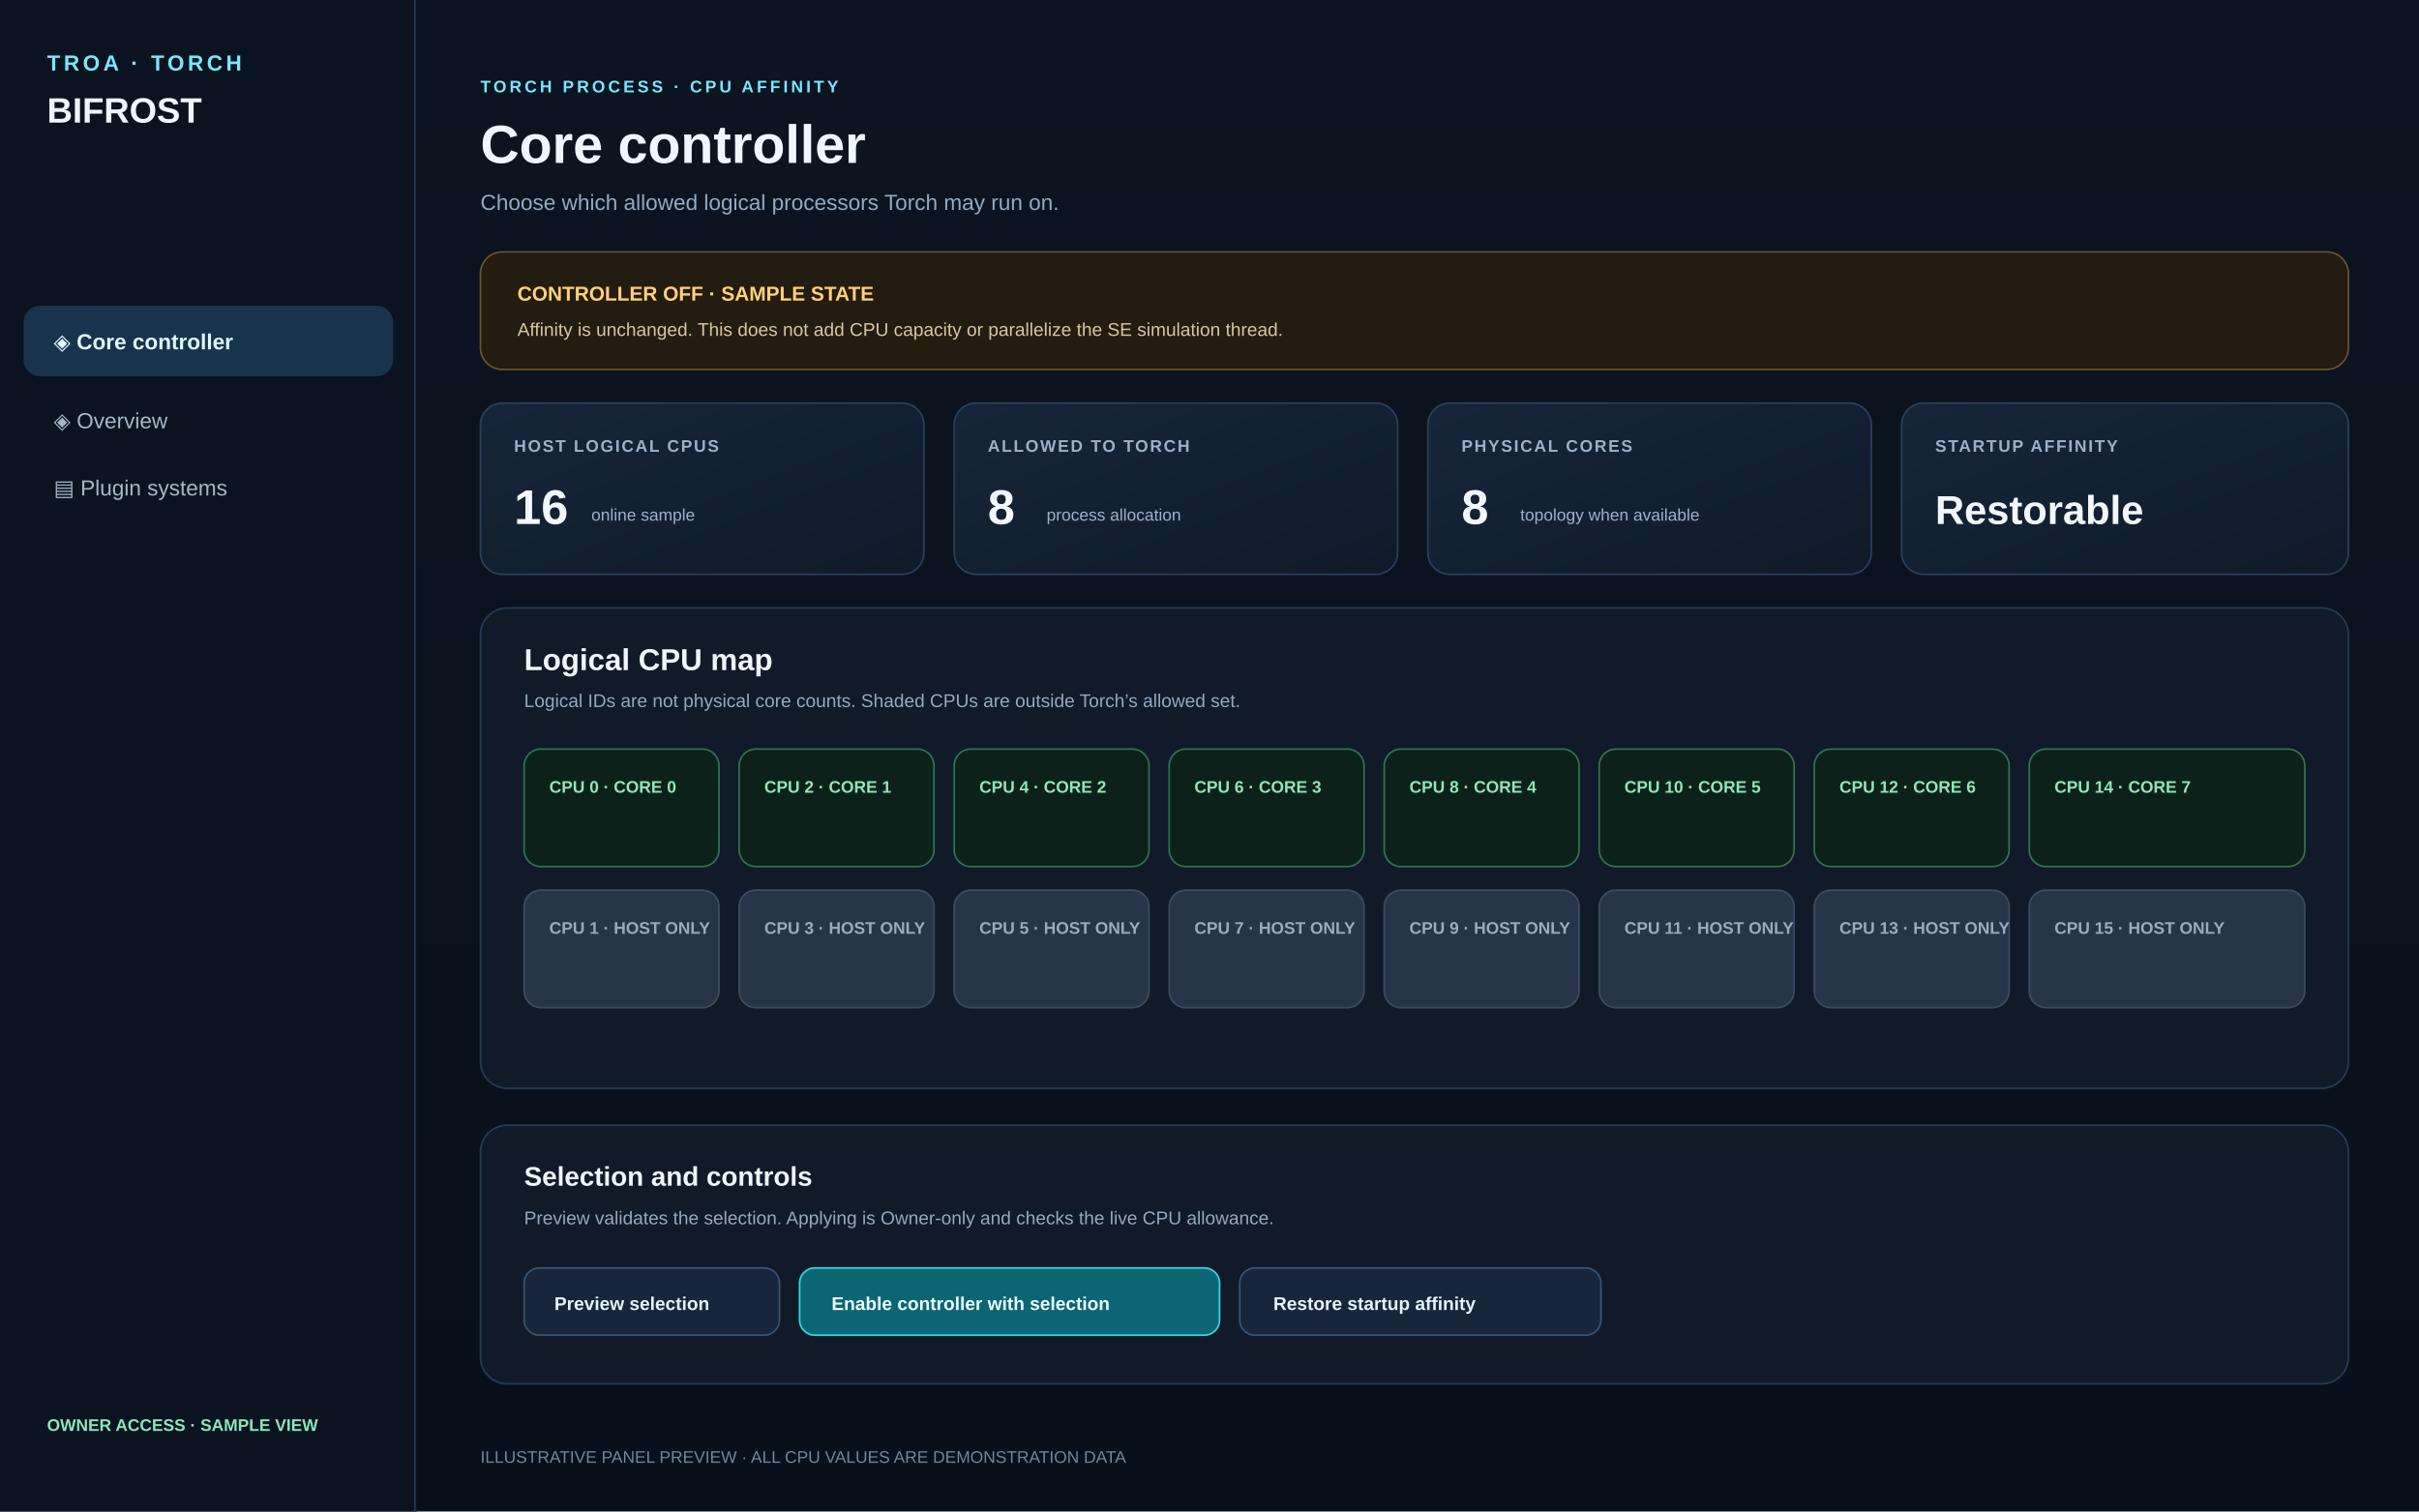
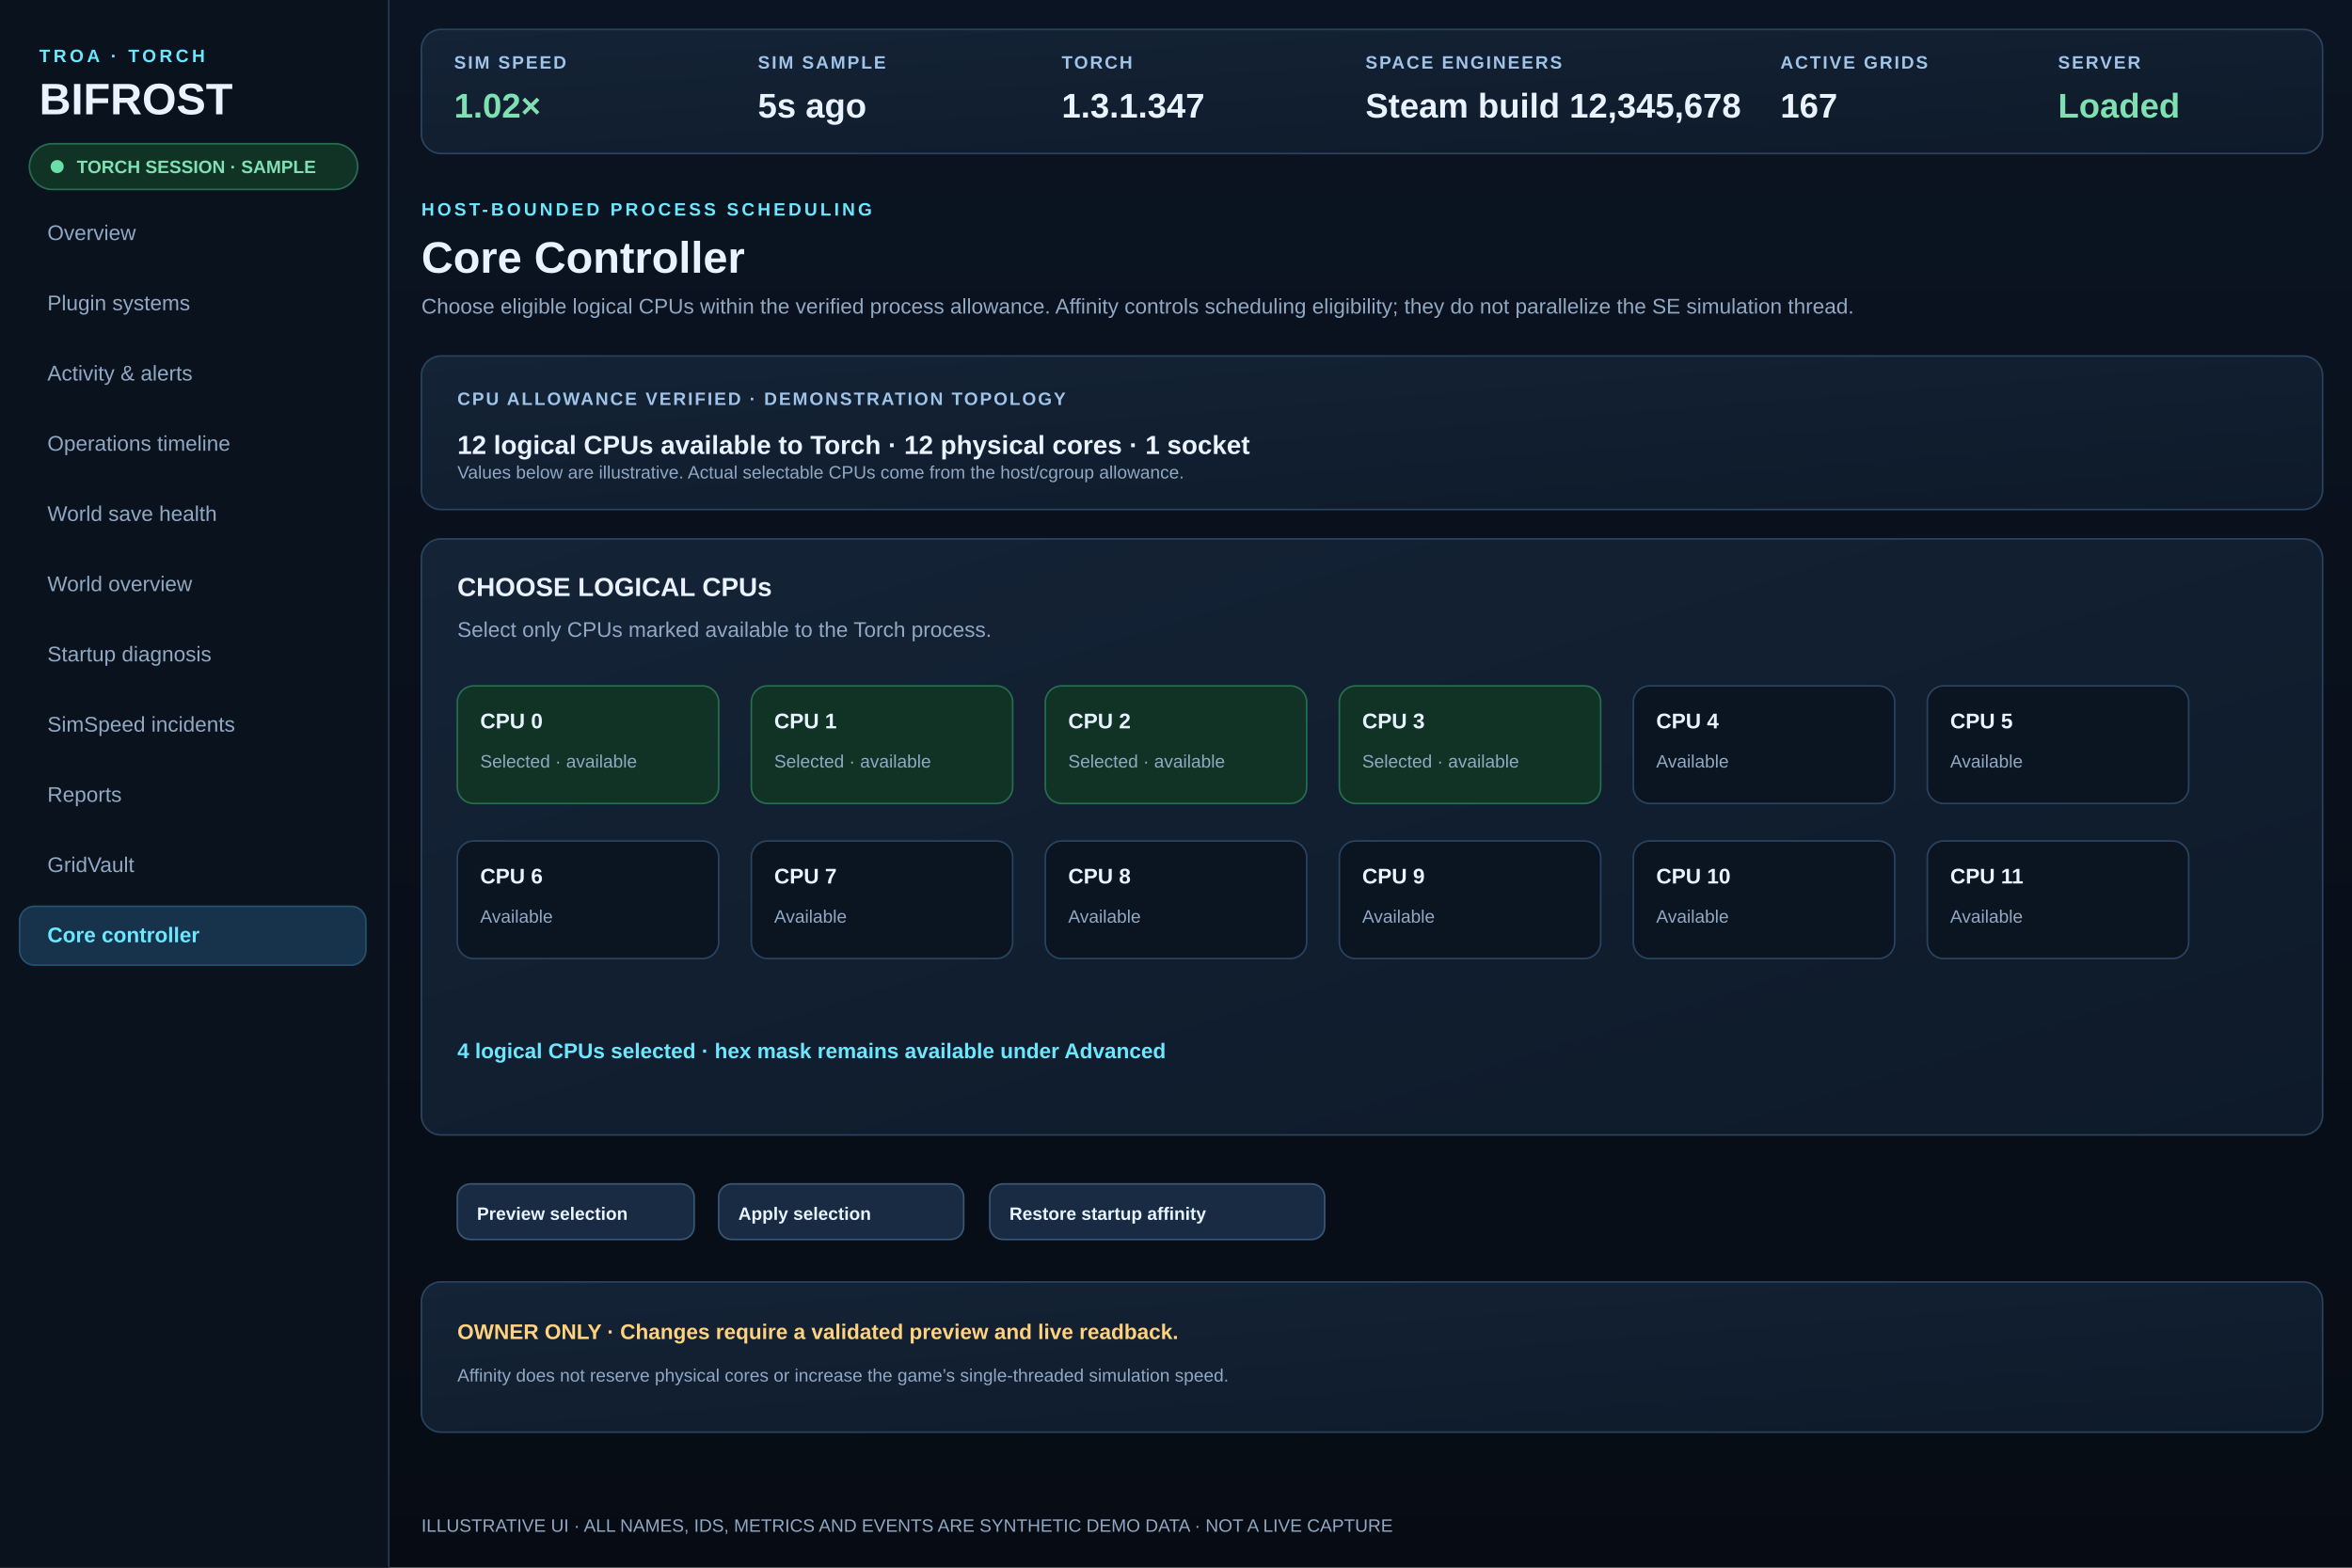
- <svg xmlns="http://www.w3.org/2000/svg" width="1440" height="900" viewBox="0 0 1440 900" role="img" aria-labelledby="title desc">
+ <svg xmlns="http://www.w3.org/2000/svg" width="1440" height="960" viewBox="0 0 1440 960" role="img" aria-labelledby="title desc">
  <defs>
    <linearGradient id="bg" x2="0" y2="1">
-       <stop stop-color="#0c1421" />
-       <stop offset="1" stop-color="#08101b" />
+       <stop stop-color="#0b1422" />
+       <stop offset="1" stop-color="#070c14" />
    </linearGradient>
    <linearGradient id="card" x2="1" y2="1">
-       <stop stop-color="#16263a" />
-       <stop offset="1" stop-color="#101a29" />
+       <stop stop-color="#142336" />
+       <stop offset="1" stop-color="#0e1a29" />
    </linearGradient>
  </defs>
-   <rect width="1440" height="900" fill="url(#bg)" />
-   <rect width="248" height="900" fill="#0b1320" />
-   <path d="M247 0v900" stroke="#24374f" />
-   <text x="28" y="42" fill="#78e8ff" font-family="Segoe UI,Arial" font-size="13" font-weight="800" letter-spacing="2">TROA · TORCH</text>
-   <text x="28" y="73" fill="#eff6ff" font-family="Segoe UI,Arial" font-size="21" font-weight="800">BIFROST</text>
-   <rect x="14" y="182" width="220" height="42" rx="10" fill="#18334c" />
-   <text x="32" y="208" fill="#dff7ff" font-family="Segoe UI,Arial" font-size="13" font-weight="700">◈  Core controller</text>
-   <text x="32" y="255" fill="#a6b7ca" font-family="Segoe UI,Arial" font-size="13">◈  Overview</text>
-   <text x="32" y="295" fill="#a6b7ca" font-family="Segoe UI,Arial" font-size="13">▤  Plugin systems</text>
-   <text x="28" y="852" fill="#8be8ba" font-family="Segoe UI,Arial" font-size="10" font-weight="800">OWNER ACCESS · SAMPLE VIEW</text>
-   <text x="286" y="55" fill="#78e8ff" font-family="Segoe UI,Arial" font-size="10" font-weight="800" letter-spacing="1.8">TORCH PROCESS · CPU AFFINITY</text>
-   <text x="286" y="97" fill="#f0f6ff" font-family="Segoe UI,Arial" font-size="32" font-weight="800">Core controller</text>
-   <text x="286" y="125" fill="#95a9c2" font-family="Segoe UI,Arial" font-size="13">Choose which allowed logical processors Torch may run on.</text>
-   <rect x="286" y="150" width="1112" height="70" rx="13" fill="#241c10" stroke="#6a522b" />
-   <text x="308" y="179" fill="#ffd27a" font-family="Segoe UI,Arial" font-size="12" font-weight="800">CONTROLLER OFF · SAMPLE STATE</text>
-   <text x="308" y="200" fill="#d7c6a5" font-family="Segoe UI,Arial" font-size="11">Affinity is unchanged. This does not add CPU capacity or parallelize the SE simulation thread.</text>
-   <g font-family="Segoe UI,Arial">
-     <g>
-       <rect x="286" y="240" width="264" height="102" rx="13" fill="url(#card)" stroke="#2a405a" />
-       <text x="306" y="269" fill="#9db1c9" font-size="10" font-weight="700" letter-spacing="1">HOST LOGICAL CPUS</text>
-       <text x="306" y="312" fill="#f2f7ff" font-size="29" font-weight="800">16</text>
-       <text x="352" y="310" fill="#9db1c9" font-size="10">online sample</text>
-     </g>
-     <g>
-       <rect x="568" y="240" width="264" height="102" rx="13" fill="url(#card)" stroke="#2a405a" />
-       <text x="588" y="269" fill="#9db1c9" font-size="10" font-weight="700" letter-spacing="1">ALLOWED TO TORCH</text>
-       <text x="588" y="312" fill="#f2f7ff" font-size="29" font-weight="800">8</text>
-       <text x="623" y="310" fill="#9db1c9" font-size="10">process allocation</text>
-     </g>
-     <g>
-       <rect x="850" y="240" width="264" height="102" rx="13" fill="url(#card)" stroke="#2a405a" />
-       <text x="870" y="269" fill="#9db1c9" font-size="10" font-weight="700" letter-spacing="1">PHYSICAL CORES</text>
-       <text x="870" y="312" fill="#f2f7ff" font-size="29" font-weight="800">8</text>
-       <text x="905" y="310" fill="#9db1c9" font-size="10">topology when available</text>
-     </g>
-     <g>
-       <rect x="1132" y="240" width="266" height="102" rx="13" fill="url(#card)" stroke="#2a405a" />
-       <text x="1152" y="269" fill="#9db1c9" font-size="10" font-weight="700" letter-spacing="1">STARTUP AFFINITY</text>
-       <text x="1152" y="312" fill="#f2f7ff" font-size="24" font-weight="800">Restorable</text>
-     </g>
-   </g>
-   <rect x="286" y="362" width="1112" height="286" rx="16" fill="#101a28" stroke="#263b54" />
-   <text x="312" y="399" fill="#eff6ff" font-family="Segoe UI,Arial" font-size="18" font-weight="800">Logical CPU map</text>
-   <text x="312" y="421" fill="#94a9c0" font-family="Segoe UI,Arial" font-size="11">Logical IDs are not physical core counts. Shaded CPUs are outside Torch’s allowed set.</text>
-   <g font-family="Segoe UI,Arial" font-size="10" font-weight="700">
-     <g fill="#0d211b" stroke="#2d7353">
-       <rect x="312" y="446" width="116" height="70" rx="10" />
-       <rect x="440" y="446" width="116" height="70" rx="10" />
-       <rect x="568" y="446" width="116" height="70" rx="10" />
-       <rect x="696" y="446" width="116" height="70" rx="10" />
-       <rect x="824" y="446" width="116" height="70" rx="10" />
-       <rect x="952" y="446" width="116" height="70" rx="10" />
-       <rect x="1080" y="446" width="116" height="70" rx="10" />
-       <rect x="1208" y="446" width="164" height="70" rx="10" />
-     </g>
-     <g fill="#90e7b8">
-       <text x="327" y="472">CPU 0 · CORE 0</text>
-       <text x="455" y="472">CPU 2 · CORE 1</text>
-       <text x="583" y="472">CPU 4 · CORE 2</text>
-       <text x="711" y="472">CPU 6 · CORE 3</text>
-       <text x="839" y="472">CPU 8 · CORE 4</text>
-       <text x="967" y="472">CPU 10 · CORE 5</text>
-       <text x="1095" y="472">CPU 12 · CORE 6</text>
-       <text x="1223" y="472">CPU 14 · CORE 7</text>
-     </g>
-     <g fill="#283548" stroke="#3b4b61">
-       <rect x="312" y="530" width="116" height="70" rx="10" />
-       <rect x="440" y="530" width="116" height="70" rx="10" />
-       <rect x="568" y="530" width="116" height="70" rx="10" />
-       <rect x="696" y="530" width="116" height="70" rx="10" />
-       <rect x="824" y="530" width="116" height="70" rx="10" />
-       <rect x="952" y="530" width="116" height="70" rx="10" />
-       <rect x="1080" y="530" width="116" height="70" rx="10" />
-       <rect x="1208" y="530" width="164" height="70" rx="10" />
-     </g>
-     <g fill="#9cabbc">
-       <text x="327" y="556">CPU 1 · HOST ONLY</text>
-       <text x="455" y="556">CPU 3 · HOST ONLY</text>
-       <text x="583" y="556">CPU 5 · HOST ONLY</text>
-       <text x="711" y="556">CPU 7 · HOST ONLY</text>
-       <text x="839" y="556">CPU 9 · HOST ONLY</text>
-       <text x="967" y="556">CPU 11 · HOST ONLY</text>
-       <text x="1095" y="556">CPU 13 · HOST ONLY</text>
-       <text x="1223" y="556">CPU 15 · HOST ONLY</text>
-     </g>
-   </g>
-   <rect x="286" y="670" width="1112" height="154" rx="16" fill="#101a28" stroke="#263b54" />
-   <text x="312" y="706" fill="#eff6ff" font-family="Segoe UI,Arial" font-size="16" font-weight="800">Selection and controls</text>
-   <text x="312" y="729" fill="#94a9c0" font-family="Segoe UI,Arial" font-size="11">Preview validates the selection. Applying is Owner-only and checks the live CPU allowance.</text>
-   <rect x="312" y="755" width="152" height="40" rx="9" fill="#17263b" stroke="#385473" />
-   <text x="330" y="780" fill="#e6f3ff" font-family="Segoe UI,Arial" font-size="11" font-weight="700">Preview selection</text>
-   <rect x="476" y="755" width="250" height="40" rx="9" fill="#0c6573" stroke="#36d7e4" />
-   <text x="495" y="780" fill="#edfeff" font-family="Segoe UI,Arial" font-size="11" font-weight="800">Enable controller with selection</text>
-   <rect x="738" y="755" width="215" height="40" rx="9" fill="#17263b" stroke="#385473" />
-   <text x="758" y="780" fill="#e6f3ff" font-family="Segoe UI,Arial" font-size="11" font-weight="700">Restore startup affinity</text>
-   <text x="286" y="871" fill="#71869e" font-family="Segoe UI,Arial" font-size="10">ILLUSTRATIVE PANEL PREVIEW · ALL CPU VALUES ARE DEMONSTRATION DATA</text>
+   <style>text{font-family:Segoe UI,Arial,sans-serif;fill:#e9f2ff}.muted{fill:#91a8c3}.cyan{fill:#6be8ff}.green{fill:#7fe0b1}.yellow{fill:#ffd27d}.red{fill:#ff9ba8}.tiny{font-size:11px}.small{font-size:13px}.label{font-size:11px;font-weight:800;letter-spacing:1.1px;fill:#9fc3e9}.title{font-size:27px;font-weight:800}.sub{font-size:13px}.metric{font-size:21px;font-weight:800}.heading{font-size:16px;font-weight:800}.card{fill:url(#card);stroke:#29435f}.line{stroke:#2b4058}.btn{fill:#182b42;stroke:#385675}.pill{fill:#103326;stroke:#286c50}.box{fill:#0b1522;stroke:#29435f}</style>
+   <rect width="1440" height="960" fill="url(#bg)" />
+   <rect width="238" height="960" fill="#0a121e" />
+   <path d="M238 0v960" stroke="#263a52" />
+   <text x="24" y="38" class="cyan tiny" font-weight="800" letter-spacing="2">TROA · TORCH</text>
+   <text x="24" y="70" class="title" font-size="23">BIFROST</text>
+   <rect x="18" y="88" width="201" height="28" rx="14" class="pill" />
+   <circle cx="35" cy="102" r="4" fill="#69dfaa" />
+   <text x="47" y="106" class="green tiny" font-weight="800">TORCH SESSION · SAMPLE</text>
+   <text x="29" y="147" class="muted small" font-weight="500">Overview</text>
+   <text x="29" y="190" class="muted small" font-weight="500">Plugin systems</text>
+   <text x="29" y="233" class="muted small" font-weight="500">Activity &amp; alerts</text>
+   <text x="29" y="276" class="muted small" font-weight="500">Operations timeline</text>
+   <text x="29" y="319" class="muted small" font-weight="500">World save health</text>
+   <text x="29" y="362" class="muted small" font-weight="500">World overview</text>
+   <text x="29" y="405" class="muted small" font-weight="500">Startup diagnosis</text>
+   <text x="29" y="448" class="muted small" font-weight="500">SimSpeed incidents</text>
+   <text x="29" y="491" class="muted small" font-weight="500">Reports</text>
+   <text x="29" y="534" class="muted small" font-weight="500">GridVault</text>
+   <rect x="12" y="555" width="212" height="36" rx="9" fill="#17334b" stroke="#27506c" />
+   <text x="29" y="577" class="cyan small" font-weight="700">Core controller</text>
+   <rect x="258" y="18" width="1164" height="76" rx="12" class="card" />
+   <text x="278" y="42" class="label">SIM SPEED</text>
+   <text x="278" y="72" class="metric green">1.02×</text>
+   <text x="464" y="42" class="label">SIM SAMPLE</text>
+   <text x="464" y="72" class="metric">5s ago</text>
+   <text x="650" y="42" class="label">TORCH</text>
+   <text x="650" y="72" class="metric">1.3.1.347</text>
+   <text x="836" y="42" class="label">SPACE ENGINEERS</text>
+   <text x="836" y="72" class="metric">Steam build 12,345,678</text>
+   <text x="1090" y="42" class="label">ACTIVE GRIDS</text>
+   <text x="1090" y="72" class="metric">167</text>
+   <text x="1260" y="42" class="label">SERVER</text>
+   <text x="1260" y="72" class="metric green">Loaded</text>
+   <text x="258" y="132" class="cyan tiny" font-weight="800" letter-spacing="1.8">HOST-BOUNDED PROCESS SCHEDULING</text>
+   <text x="258" y="167" class="title">Core Controller</text>
+   <text x="258" y="192" class="muted sub">Choose eligible logical CPUs within the verified process allowance. Affinity controls scheduling eligibility; they do not parallelize the SE simulation thread.</text>
+   <rect x="258" y="218" width="1164" height="94" rx="12" class="card" />
+   <text x="280" y="248" class="label">CPU ALLOWANCE VERIFIED · DEMONSTRATION TOPOLOGY</text>
+   <text x="280" y="278" class="heading">12 logical CPUs available to Torch · 12 physical cores · 1 socket</text>
+   <text x="280" y="293" class="muted tiny">Values below are illustrative. Actual selectable CPUs come from the host/cgroup allowance.</text>
+   <rect x="258" y="330" width="1164" height="365" rx="12" class="card" />
+   <text x="280" y="365" class="heading">CHOOSE LOGICAL CPUs</text>
+   <text x="280" y="390" class="muted small">Select only CPUs marked available to the Torch process.</text>
+   <rect x="280" y="420" width="160" height="72" rx="10" class="pill" />
+   <text x="294" y="446" class="small" font-weight="800">CPU 0</text>
+   <text x="294" y="470" class="muted tiny">Selected · available</text>
+   <rect x="460" y="420" width="160" height="72" rx="10" class="pill" />
+   <text x="474" y="446" class="small" font-weight="800">CPU 1</text>
+   <text x="474" y="470" class="muted tiny">Selected · available</text>
+   <rect x="640" y="420" width="160" height="72" rx="10" class="pill" />
+   <text x="654" y="446" class="small" font-weight="800">CPU 2</text>
+   <text x="654" y="470" class="muted tiny">Selected · available</text>
+   <rect x="820" y="420" width="160" height="72" rx="10" class="pill" />
+   <text x="834" y="446" class="small" font-weight="800">CPU 3</text>
+   <text x="834" y="470" class="muted tiny">Selected · available</text>
+   <rect x="1000" y="420" width="160" height="72" rx="10" class="box" />
+   <text x="1014" y="446" class="small" font-weight="800">CPU 4</text>
+   <text x="1014" y="470" class="muted tiny">Available</text>
+   <rect x="1180" y="420" width="160" height="72" rx="10" class="box" />
+   <text x="1194" y="446" class="small" font-weight="800">CPU 5</text>
+   <text x="1194" y="470" class="muted tiny">Available</text>
+   <rect x="280" y="515" width="160" height="72" rx="10" class="box" />
+   <text x="294" y="541" class="small" font-weight="800">CPU 6</text>
+   <text x="294" y="565" class="muted tiny">Available</text>
+   <rect x="460" y="515" width="160" height="72" rx="10" class="box" />
+   <text x="474" y="541" class="small" font-weight="800">CPU 7</text>
+   <text x="474" y="565" class="muted tiny">Available</text>
+   <rect x="640" y="515" width="160" height="72" rx="10" class="box" />
+   <text x="654" y="541" class="small" font-weight="800">CPU 8</text>
+   <text x="654" y="565" class="muted tiny">Available</text>
+   <rect x="820" y="515" width="160" height="72" rx="10" class="box" />
+   <text x="834" y="541" class="small" font-weight="800">CPU 9</text>
+   <text x="834" y="565" class="muted tiny">Available</text>
+   <rect x="1000" y="515" width="160" height="72" rx="10" class="box" />
+   <text x="1014" y="541" class="small" font-weight="800">CPU 10</text>
+   <text x="1014" y="565" class="muted tiny">Available</text>
+   <rect x="1180" y="515" width="160" height="72" rx="10" class="box" />
+   <text x="1194" y="541" class="small" font-weight="800">CPU 11</text>
+   <text x="1194" y="565" class="muted tiny">Available</text>
+   <text x="280" y="648" class="cyan small" font-weight="700">4 logical CPUs selected · hex mask remains available under Advanced</text>
+   <rect x="280" y="725" width="145" height="34" rx="8" class="btn" />
+   <text x="292" y="747" class="tiny" font-weight="700">Preview selection</text>
+   <rect x="440" y="725" width="150" height="34" rx="8" class="btn" />
+   <text x="452" y="747" class="tiny" font-weight="700">Apply selection</text>
+   <rect x="606" y="725" width="205" height="34" rx="8" class="btn" />
+   <text x="618" y="747" class="tiny" font-weight="700">Restore startup affinity</text>
+   <rect x="258" y="785" width="1164" height="92" rx="12" class="card" />
+   <text x="280" y="820" class="yellow small" font-weight="700">OWNER ONLY · Changes require a validated preview and live readback.</text>
+   <text x="280" y="846" class="muted tiny">Affinity does not reserve physical cores or increase the game’s single-threaded simulation speed.</text>
+   <text x="258" y="938" class="muted tiny">ILLUSTRATIVE UI · ALL NAMES, IDS, METRICS AND EVENTS ARE SYNTHETIC DEMO DATA · NOT A LIVE CAPTURE</text>
</svg>
